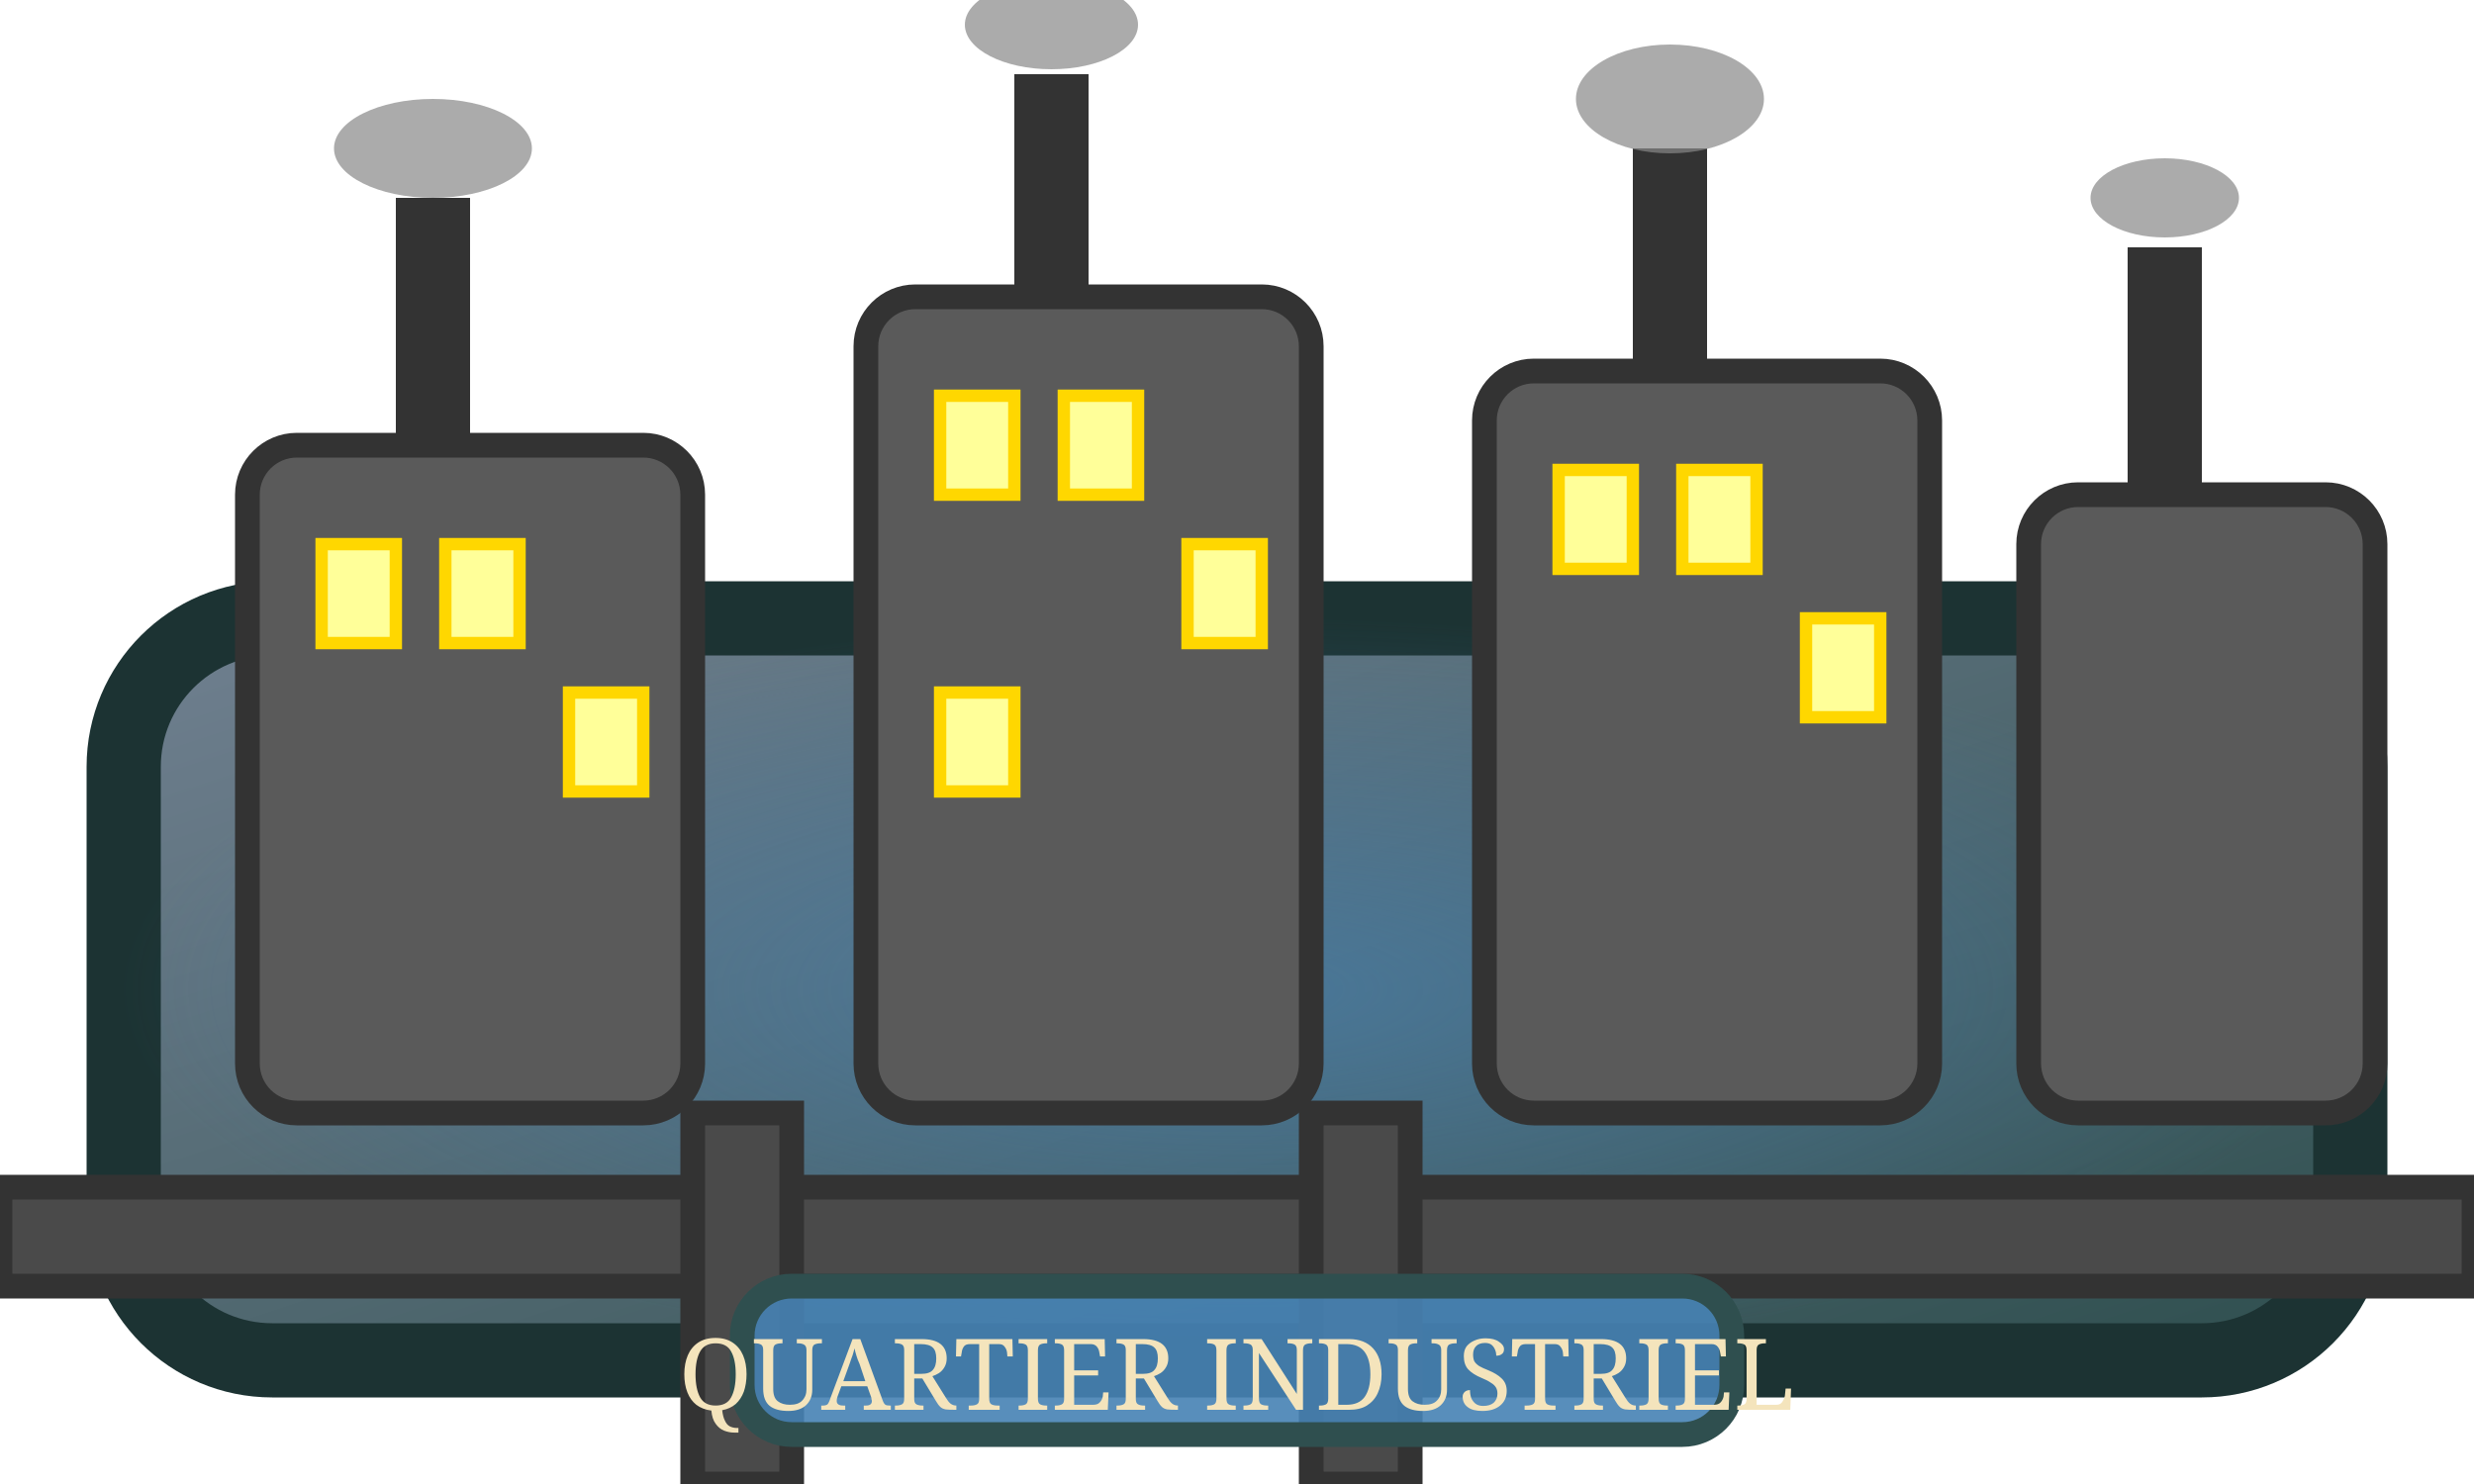
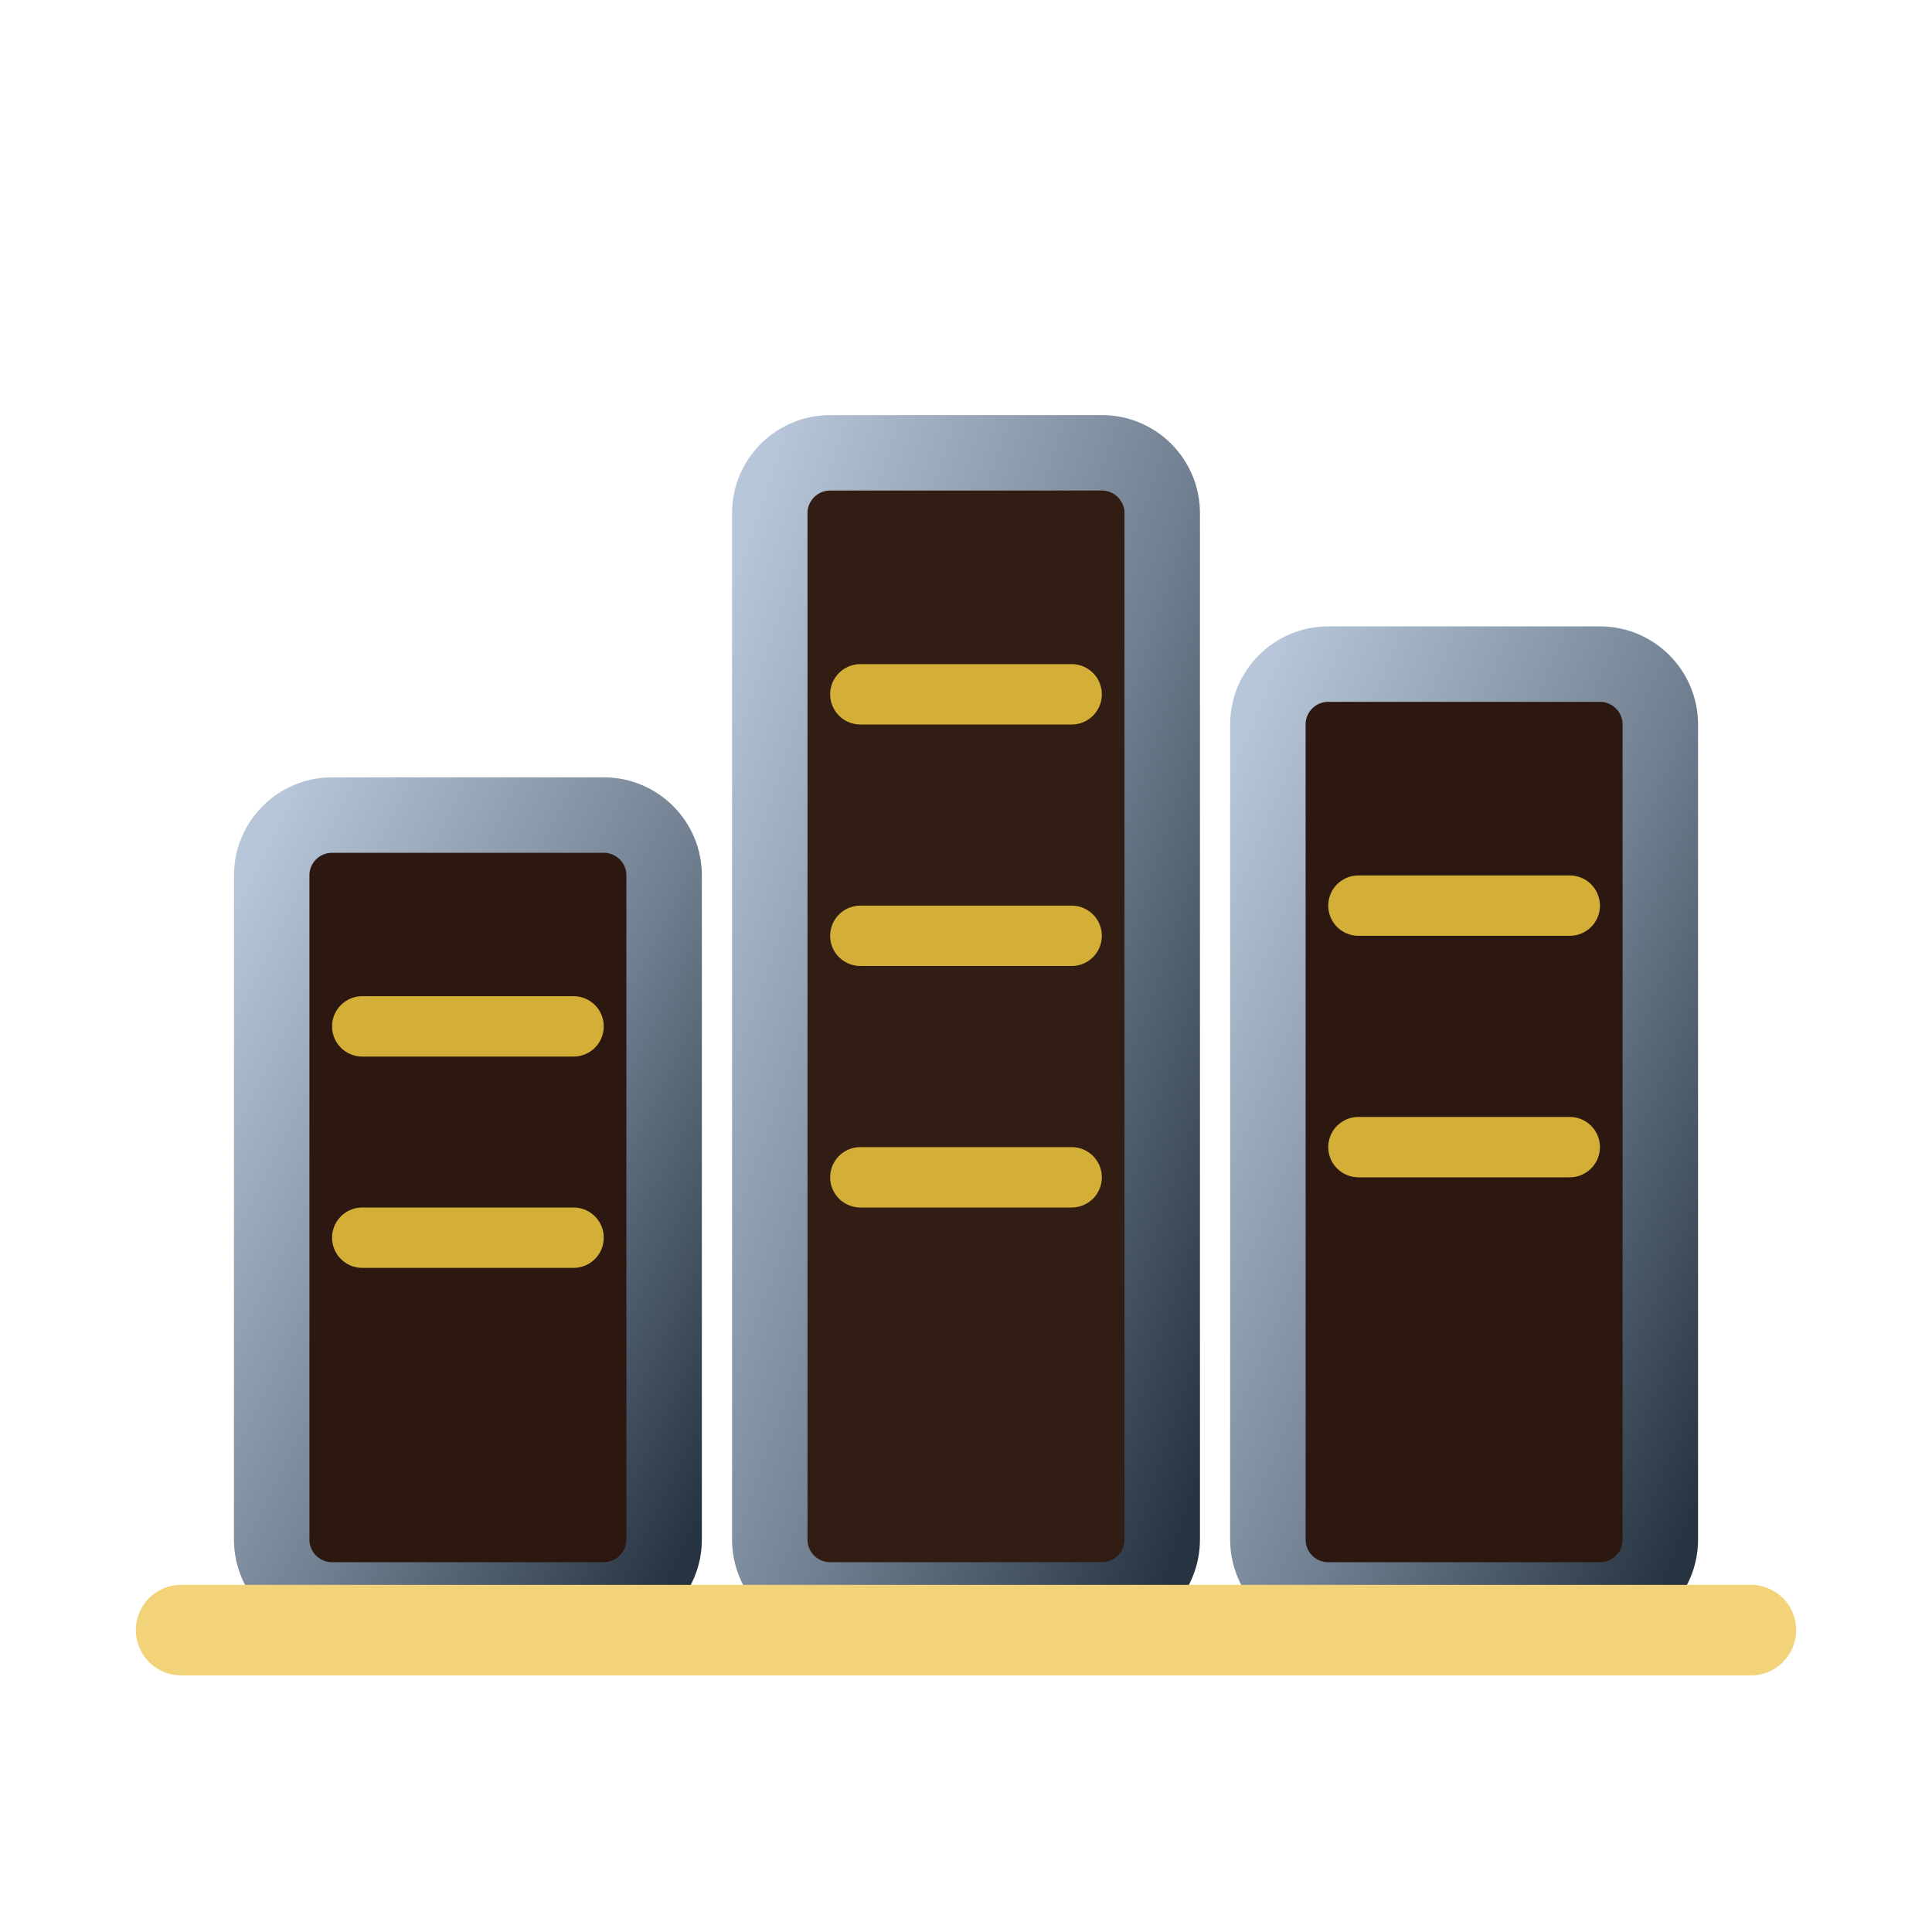
- <svg xmlns="http://www.w3.org/2000/svg" width="100" height="60" viewBox="0 0 100 60">
+ <svg xmlns="http://www.w3.org/2000/svg" viewBox="0 0 128 128">
  <defs>
-     <linearGradient id="districtGrad" x1="0%" y1="0%" x2="100%" y2="100%">
-       <stop offset="0%" style="stop-color:#708090" />
-       <stop offset="100%" style="stop-color:#2f4f4f" />
+     <linearGradient id="steel" x1="0" y1="0" x2="1" y2="1">
+       <stop offset="0" stop-color="#b7c7d9" />
+       <stop offset="0.55" stop-color="#708090" />
+       <stop offset="1" stop-color="#263341" />
    </linearGradient>
-     <radialGradient id="industrialGlow" cx="50%" cy="50%">
-       <stop offset="0%" style="stop-color:#4682b4" stop-opacity="0.6" />
-       <stop offset="100%" style="stop-color:#4682b4" stop-opacity="0" />
-     </radialGradient>
  </defs>
-   <rect x="5" y="25" width="90" height="30" fill="url(#districtGrad)" stroke="#1c3333" stroke-width="3" rx="6" />
-   <rect x="5" y="25" width="90" height="30" fill="url(#industrialGlow)" rx="6" />
-   <rect x="10" y="18" width="18" height="27" fill="#5a5a5a" stroke="#333" stroke-width="1" rx="2" />
-   <rect x="35" y="12" width="18" height="33" fill="#5a5a5a" stroke="#333" stroke-width="1" rx="2" />
-   <rect x="60" y="15" width="18" height="30" fill="#5a5a5a" stroke="#333" stroke-width="1" rx="2" />
-   <rect x="82" y="20" width="14" height="25" fill="#5a5a5a" stroke="#333" stroke-width="1" rx="2" />
-   <rect x="13" y="22" width="3" height="4" fill="#ffff99" stroke="#ffd700" stroke-width="0.5" />
-   <rect x="18" y="22" width="3" height="4" fill="#ffff99" stroke="#ffd700" stroke-width="0.5" />
-   <rect x="23" y="28" width="3" height="4" fill="#ffff99" stroke="#ffd700" stroke-width="0.5" />
-   <rect x="38" y="16" width="3" height="4" fill="#ffff99" stroke="#ffd700" stroke-width="0.5" />
-   <rect x="43" y="16" width="3" height="4" fill="#ffff99" stroke="#ffd700" stroke-width="0.5" />
-   <rect x="48" y="22" width="3" height="4" fill="#ffff99" stroke="#ffd700" stroke-width="0.5" />
-   <rect x="38" y="28" width="3" height="4" fill="#ffff99" stroke="#ffd700" stroke-width="0.5" />
-   <rect x="63" y="19" width="3" height="4" fill="#ffff99" stroke="#ffd700" stroke-width="0.5" />
-   <rect x="68" y="19" width="3" height="4" fill="#ffff99" stroke="#ffd700" stroke-width="0.5" />
-   <rect x="73" y="25" width="3" height="4" fill="#ffff99" stroke="#ffd700" stroke-width="0.5" />
-   <rect x="16" y="8" width="3" height="10" fill="#333" />
-   <rect x="41" y="3" width="3" height="9" fill="#333" />
-   <rect x="66" y="6" width="3" height="9" fill="#333" />
-   <rect x="86" y="10" width="3" height="10" fill="#333" />
-   <ellipse cx="17.5" cy="6" rx="4" ry="2" fill="#888" opacity="0.7">
-     <animate attributeName="ry" values="2;3;2" dur="3s" repeatCount="indefinite" />
-   </ellipse>
-   <ellipse cx="42.5" cy="1" rx="3.5" ry="1.8" fill="#888" opacity="0.7">
-     <animate attributeName="ry" values="1.8;2.5;1.8" dur="2.5s" repeatCount="indefinite" />
-   </ellipse>
-   <ellipse cx="67.5" cy="4" rx="3.8" ry="2.2" fill="#888" opacity="0.7">
-     <animate attributeName="ry" values="2.2;3;2.2" dur="3.5s" repeatCount="indefinite" />
-   </ellipse>
-   <ellipse cx="87.5" cy="8" rx="3" ry="1.6" fill="#888" opacity="0.7">
-     <animate attributeName="ry" values="1.6;2.3;1.6" dur="2.8s" repeatCount="indefinite" />
-   </ellipse>
-   <rect x="0" y="48" width="100" height="4" fill="#4a4a4a" stroke="#333" stroke-width="1" />
-   <rect x="28" y="45" width="4" height="15" fill="#4a4a4a" stroke="#333" stroke-width="1" />
-   <rect x="53" y="45" width="4" height="15" fill="#4a4a4a" stroke="#333" stroke-width="1" />
-   <rect x="30" y="52" width="40" height="6" fill="rgba(70,130,180,0.9)" stroke="#2f4f4f" stroke-width="1" rx="2" />
-   <text x="50" y="57" text-anchor="middle" font-size="4" fill="#f4e4bc" font-family="serif">QUARTIER INDUSTRIEL</text>
+   <rect x="18" y="54" width="26" height="52" rx="4" fill="#2c1810" stroke="url(#steel)" stroke-width="5" />
+   <rect x="51" y="30" width="26" height="76" rx="4" fill="#321d14" stroke="url(#steel)" stroke-width="5" />
+   <rect x="84" y="44" width="26" height="62" rx="4" fill="#2c1810" stroke="url(#steel)" stroke-width="5" />
+   <path d="M24 68h14M24 82h14M57 46h14M57 62h14M57 78h14M90 60h14M90 76h14" stroke="#d4af37" stroke-width="4" stroke-linecap="round" />
+   <path d="M12 108h104" stroke="#f3d37a" stroke-width="6" stroke-linecap="round" />
</svg>
